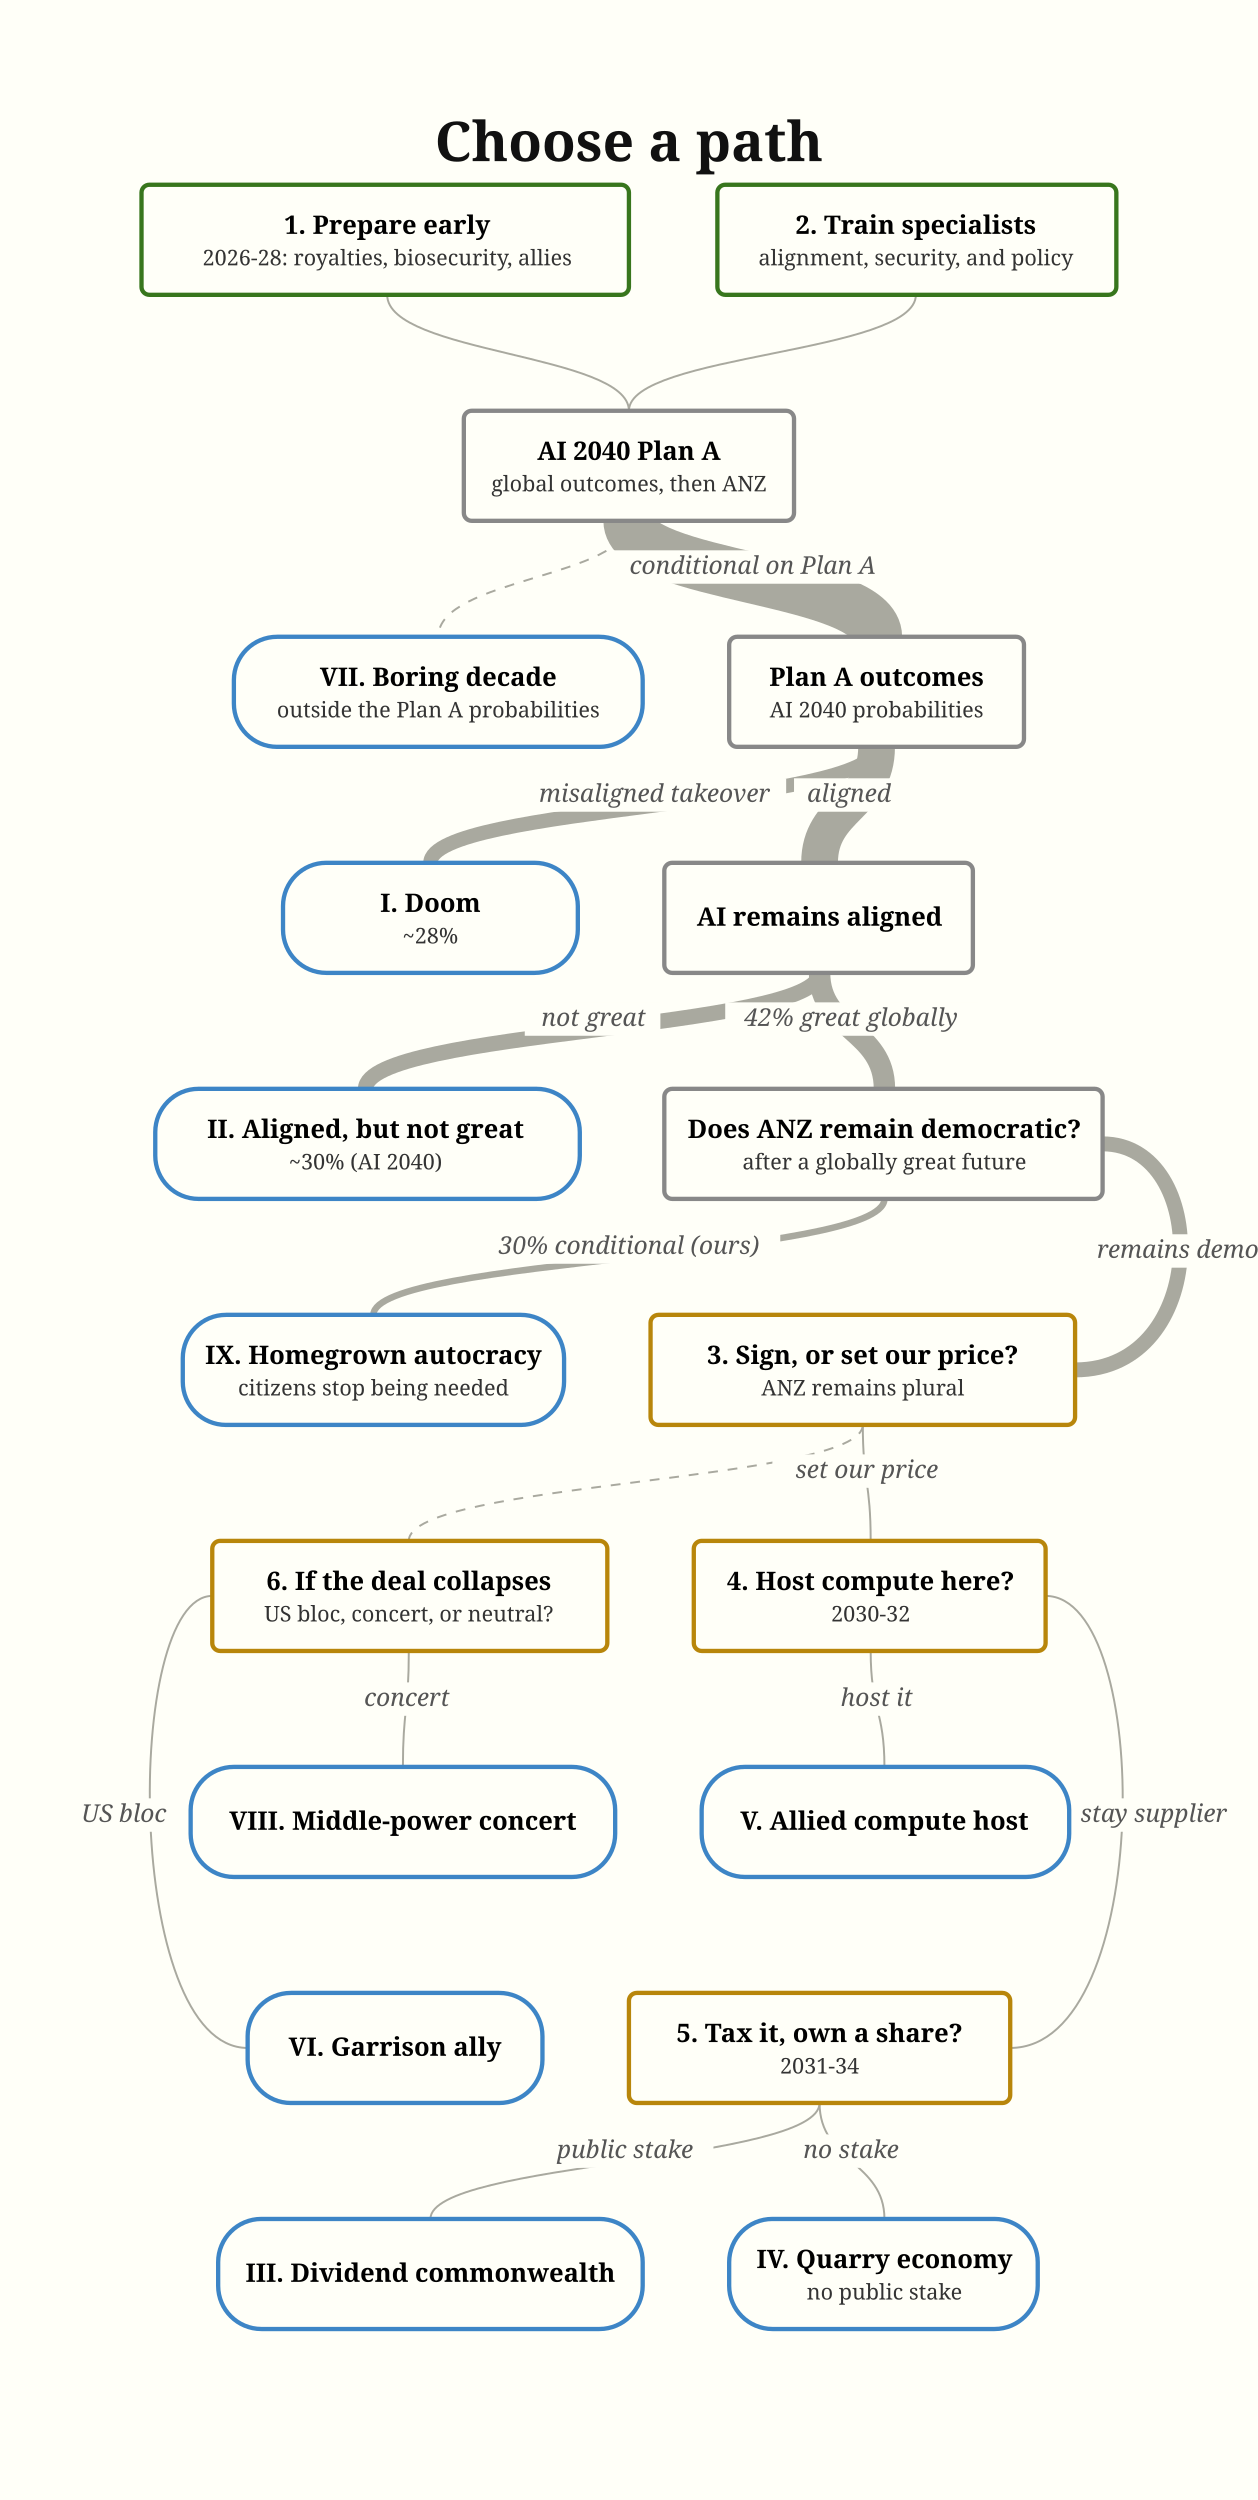
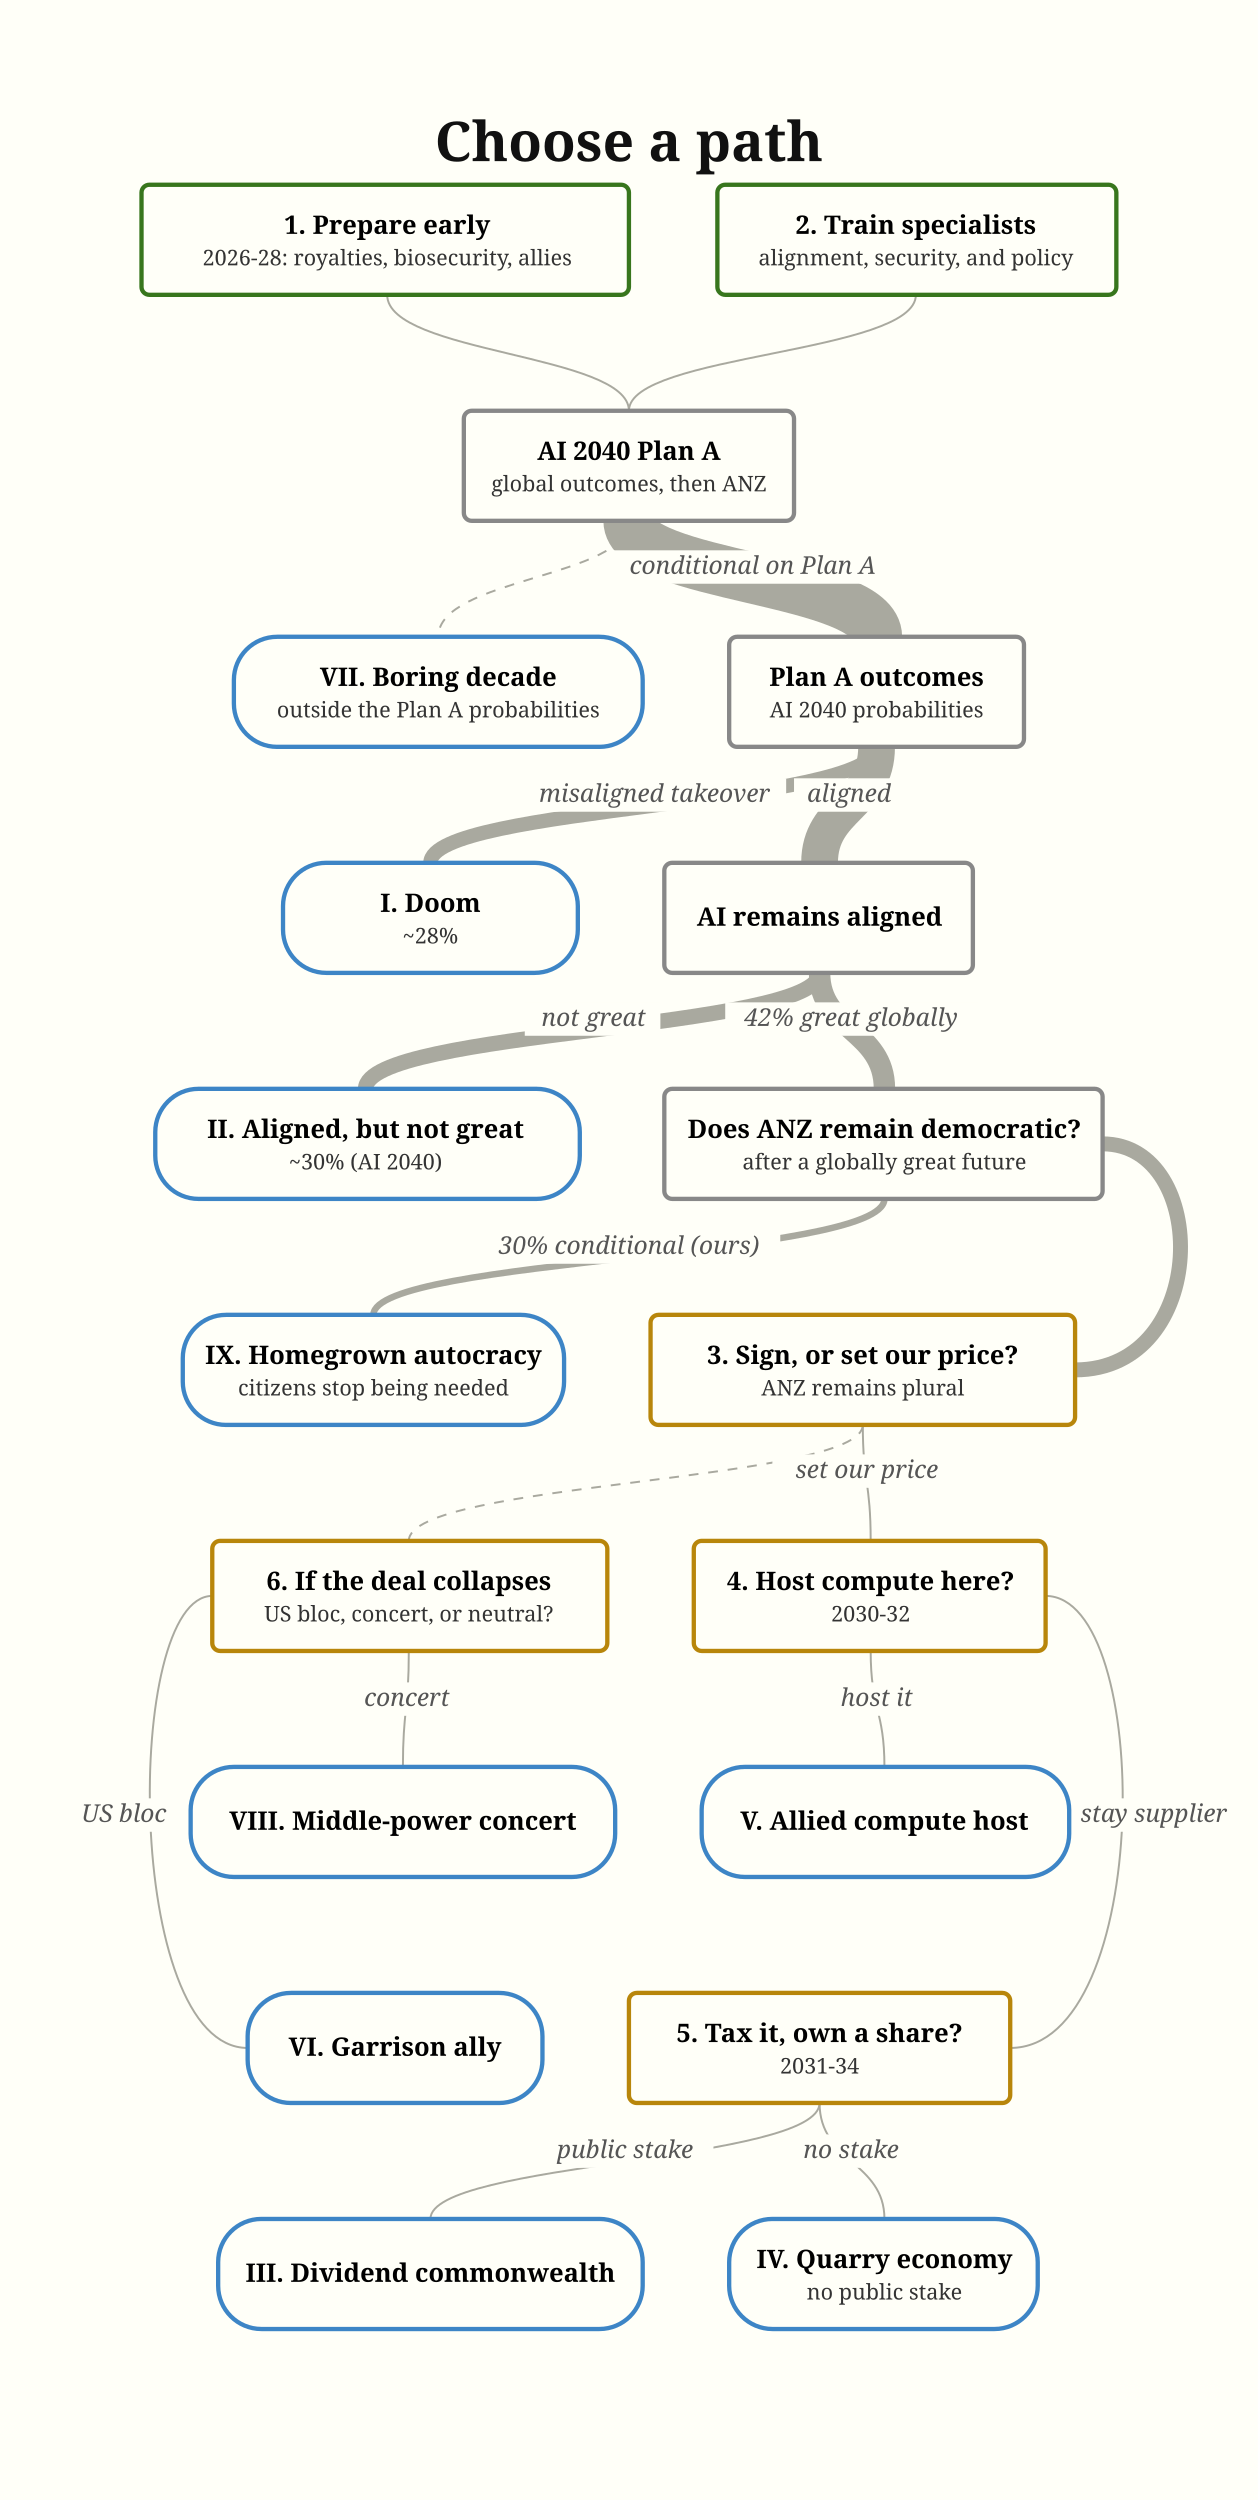
<svg xmlns="http://www.w3.org/2000/svg" viewBox="0 0 640 1272" font-family="Georgia, serif" font-size="14">
  <rect width="640" height="1272" fill="#fffff8" />
  <text x="320" y="82" text-anchor="middle" font-size="28" font-weight="bold" fill="#111">Choose a path</text>
  <path d="M197,150 C197,180 320,180 320,209" fill="none" stroke="#a9a99f" stroke-width="1.0" />
  <path d="M466,150 C466,180 320,180 320,209" fill="none" stroke="#a9a99f" stroke-width="1.0" />
  <path d="M320,265 C320,294 223,294 223,324" fill="none" stroke="#a9a99f" stroke-width="1.0" stroke-dasharray="5 5" />
  <path d="M320,265 C320,294 446,294 446,324" fill="none" stroke="#a9a99f" stroke-width="26.0" />
  <path d="M446,380 C446,410 219,410 219,439" fill="none" stroke="#a9a99f" stroke-width="7.3" />
  <path d="M446,380 C446,410 417,410 417,439" fill="none" stroke="#a9a99f" stroke-width="18.7" />
  <path d="M417,495 C417,524 186,524 186,554" fill="none" stroke="#a9a99f" stroke-width="7.8" />
  <path d="M417,495 C417,524 450,524 450,554" fill="none" stroke="#a9a99f" stroke-width="10.9" />
  <path d="M450,610 C450,640 190,640 190,669" fill="none" stroke="#a9a99f" stroke-width="3.3" />
  <path d="M561,582 C616,582 616,697 547,697" fill="none" stroke="#a9a99f" stroke-width="7.6" />
  <path d="M439,725 C439,754 443,754 443,784" fill="none" stroke="#a9a99f" stroke-width="1.0" />
  <path d="M439,725 C439,754 208,754 208,784" fill="none" stroke="#a9a99f" stroke-width="1.0" stroke-dasharray="5 5" />
  <path d="M443,840 C443,870 450,870 450,899" fill="none" stroke="#a9a99f" stroke-width="1.0" />
  <path d="M532,812 C587,812 587,1042 514,1042" fill="none" stroke="#a9a99f" stroke-width="1.0" />
  <path d="M208,840 C208,870 205,870 205,899" fill="none" stroke="#a9a99f" stroke-width="1.0" />
  <path d="M108,812 C63,812 63,1042 126,1042" fill="none" stroke="#a9a99f" stroke-width="1.0" />
  <path d="M417,1070 C417,1100 219,1100 219,1129" fill="none" stroke="#a9a99f" stroke-width="1.0" />
  <path d="M417,1070 C417,1100 450,1100 450,1129" fill="none" stroke="#a9a99f" stroke-width="1.0" />
  <rect x="309" y="280" width="149" height="17" fill="#fffff8" />
  <text x="383" y="292" text-anchor="middle" fill="#555" font-size="12.5" font-style="italic">conditional on Plan A</text>
  <rect x="265" y="396" width="135" height="17" fill="#fffff8" />
  <text x="333" y="408" text-anchor="middle" fill="#555" font-size="12.5" font-style="italic">misaligned takeover</text>
  <rect x="404" y="396" width="56" height="17" fill="#fffff8" />
  <text x="432" y="408" text-anchor="middle" fill="#555" font-size="12.5" font-style="italic">aligned</text>
  <rect x="267" y="510" width="69" height="17" fill="#fffff8" />
  <text x="302" y="522" text-anchor="middle" fill="#555" font-size="12.5" font-style="italic">not great</text>
  <rect x="369" y="510" width="129" height="17" fill="#fffff8" />
  <text x="433" y="522" text-anchor="middle" fill="#555" font-size="12.5" font-style="italic">42% great globally</text>
  <rect x="242" y="626" width="155" height="17" fill="#fffff8" />
  <text x="320" y="638" text-anchor="middle" fill="#555" font-size="12.5" font-style="italic">30% conditional (ours)</text>
-   <rect x="552" y="628" width="129" height="17" fill="#fffff8" />
-   <text x="616" y="640" text-anchor="middle" fill="#555" font-size="12.5" font-style="italic">remains democratic</text>
  <rect x="393" y="740" width="96" height="17" fill="#fffff8" />
  <text x="441" y="752" text-anchor="middle" fill="#555" font-size="12.5" font-style="italic">set our price</text>
  <rect x="418" y="856" width="56" height="17" fill="#fffff8" />
  <text x="446" y="868" text-anchor="middle" fill="#555" font-size="12.5" font-style="italic">host it</text>
  <rect x="539" y="915" width="96" height="17" fill="#fffff8" />
  <text x="587" y="927" text-anchor="middle" fill="#555" font-size="12.5" font-style="italic">stay supplier</text>
  <rect x="178" y="856" width="56" height="17" fill="#fffff8" />
  <text x="207" y="868" text-anchor="middle" fill="#555" font-size="12.5" font-style="italic">concert</text>
  <rect x="35" y="915" width="56" height="17" fill="#fffff8" />
  <text x="63" y="927" text-anchor="middle" fill="#555" font-size="12.5" font-style="italic">US bloc</text>
  <rect x="274" y="1086" width="89" height="17" fill="#fffff8" />
  <text x="318" y="1098" text-anchor="middle" fill="#555" font-size="12.5" font-style="italic">public stake</text>
  <rect x="402" y="1086" width="63" height="17" fill="#fffff8" />
  <text x="433" y="1098" text-anchor="middle" fill="#555" font-size="12.5" font-style="italic">no stake</text>
  <a href="#1-prepare-before-it-looks-urgent-2026-28">
    <rect x="72" y="94" width="248" height="56" rx="4" fill="#fffff8" stroke="#38761d" stroke-width="2.2" />
    <text x="197" y="119" text-anchor="middle" font-weight="bold" font-size="13">1. Prepare early</text>
    <text x="197" y="135" text-anchor="middle" fill="#333" font-size="11">2026-28: royalties, biosecurity, allies</text>
  </a>
  <a href="#2-train-specialists-2026-29">
    <rect x="365" y="94" width="203" height="56" rx="4" fill="#fffff8" stroke="#38761d" stroke-width="2.2" />
    <text x="466" y="119" text-anchor="middle" font-weight="bold" font-size="13">2. Train specialists</text>
    <text x="466" y="135" text-anchor="middle" fill="#333" font-size="11">alignment, security, and policy</text>
  </a>
  <a href="#where-this-could-leave-us">
    <rect x="236" y="209" width="168" height="56" rx="4" fill="#fffff8" stroke="#888888" stroke-width="2.2" />
    <text x="320" y="234" text-anchor="middle" font-weight="bold" font-size="13">AI 2040 Plan A</text>
    <text x="320" y="250" text-anchor="middle" fill="#333" font-size="11">global outcomes, then ANZ</text>
  </a>
  <a href="#vii-boring-decade">
    <rect x="119" y="324" width="208" height="56" rx="22" fill="#fffff8" stroke="#3d85c6" stroke-width="2.2" />
    <text x="223" y="349" text-anchor="middle" font-weight="bold" font-size="13">VII. Boring decade</text>
    <text x="223" y="365" text-anchor="middle" fill="#333" font-size="11">outside the Plan A probabilities</text>
  </a>
  <a href="#where-this-could-leave-us">
    <rect x="371" y="324" width="150" height="56" rx="4" fill="#fffff8" stroke="#888888" stroke-width="2.2" />
    <text x="446" y="349" text-anchor="middle" font-weight="bold" font-size="13">Plan A outcomes</text>
    <text x="446" y="365" text-anchor="middle" fill="#333" font-size="11">AI 2040 probabilities</text>
  </a>
  <a href="#i-doom-about-28">
    <rect x="144" y="439" width="150" height="56" rx="22" fill="#fffff8" stroke="#3d85c6" stroke-width="2.2" />
    <text x="219" y="464" text-anchor="middle" font-weight="bold" font-size="13">I. Doom</text>
    <text x="219" y="480" text-anchor="middle" fill="#333" font-size="11">~28%</text>
  </a>
  <a href="#where-this-could-leave-us">
    <rect x="338" y="439" width="157" height="56" rx="4" fill="#fffff8" stroke="#888888" stroke-width="2.2" />
    <text x="417" y="471" text-anchor="middle" font-weight="bold" font-size="13">AI remains aligned</text>
  </a>
  <a href="#ii-aligned-but-not-great-about-30">
    <rect x="79" y="554" width="216" height="56" rx="22" fill="#fffff8" stroke="#3d85c6" stroke-width="2.2" />
    <text x="186" y="579" text-anchor="middle" font-weight="bold" font-size="13">II. Aligned, but not great</text>
    <text x="186" y="595" text-anchor="middle" fill="#333" font-size="11">~30% (AI 2040)</text>
  </a>
  <a href="#where-we-depart-from-ai-2040">
    <rect x="338" y="554" width="223" height="56" rx="4" fill="#fffff8" stroke="#888888" stroke-width="2.2" />
    <text x="450" y="579" text-anchor="middle" font-weight="bold" font-size="13">Does ANZ remain democratic?</text>
    <text x="450" y="595" text-anchor="middle" fill="#333" font-size="11">after a globally great future</text>
  </a>
  <a href="#ix-homegrown-autocracy-free-beer-and-rugby-for-life">
    <rect x="93" y="669" width="194" height="56" rx="22" fill="#fffff8" stroke="#3d85c6" stroke-width="2.2" />
    <text x="190" y="694" text-anchor="middle" font-weight="bold" font-size="13">IX. Homegrown autocracy</text>
    <text x="190" y="710" text-anchor="middle" fill="#333" font-size="11">citizens stop being needed</text>
  </a>
  <a href="#3-ask-for-terms-before-signing-2029">
    <rect x="331" y="669" width="216" height="56" rx="4" fill="#fffff8" stroke="#b8860b" stroke-width="2.2" />
    <text x="439" y="694" text-anchor="middle" font-weight="bold" font-size="13">3. Sign, or set our price?</text>
    <text x="439" y="710" text-anchor="middle" fill="#333" font-size="11">ANZ remains plural</text>
  </a>
  <a href="#6-choose-a-side-if-the-deal-collapses-2030s">
    <rect x="108" y="784" width="201" height="56" rx="4" fill="#fffff8" stroke="#b8860b" stroke-width="2.2" />
    <text x="208" y="809" text-anchor="middle" font-weight="bold" font-size="13">6. If the deal collapses</text>
    <text x="208" y="825" text-anchor="middle" fill="#333" font-size="11">US bloc, concert, or neutral?</text>
  </a>
  <a href="#4-host-allied-compute-2030-32">
    <rect x="353" y="784" width="179" height="56" rx="4" fill="#fffff8" stroke="#b8860b" stroke-width="2.2" />
    <text x="443" y="809" text-anchor="middle" font-weight="bold" font-size="13">4. Host compute here?</text>
    <text x="443" y="825" text-anchor="middle" fill="#333" font-size="11">2030-32</text>
  </a>
  <a href="#viii-middle-power-concert">
    <rect x="97" y="899" width="216" height="56" rx="22" fill="#fffff8" stroke="#3d85c6" stroke-width="2.2" />
    <text x="205" y="931" text-anchor="middle" font-weight="bold" font-size="13">VIII. Middle-power concert</text>
  </a>
  <a href="#v-allied-compute-host">
    <rect x="357" y="899" width="187" height="56" rx="22" fill="#fffff8" stroke="#3d85c6" stroke-width="2.2" />
    <text x="450" y="931" text-anchor="middle" font-weight="bold" font-size="13">V. Allied compute host</text>
  </a>
  <a href="#vi-garrison-ally">
    <rect x="126" y="1014" width="150" height="56" rx="22" fill="#fffff8" stroke="#3d85c6" stroke-width="2.2" />
    <text x="201" y="1046" text-anchor="middle" font-weight="bold" font-size="13">VI. Garrison ally</text>
  </a>
  <a href="#5-keep-a-public-stake-in-the-machine-economy-2031-34">
    <rect x="320" y="1014" width="194" height="56" rx="4" fill="#fffff8" stroke="#b8860b" stroke-width="2.2" />
    <text x="417" y="1039" text-anchor="middle" font-weight="bold" font-size="13">5. Tax it, own a share?</text>
    <text x="417" y="1055" text-anchor="middle" fill="#333" font-size="11">2031-34</text>
  </a>
  <a href="#iii-dividend-commonwealth">
    <rect x="111" y="1129" width="216" height="56" rx="22" fill="#fffff8" stroke="#3d85c6" stroke-width="2.2" />
    <text x="219" y="1161" text-anchor="middle" font-weight="bold" font-size="13">III. Dividend commonwealth</text>
  </a>
  <a href="#iv-quarry-economy">
    <rect x="371" y="1129" width="157" height="56" rx="22" fill="#fffff8" stroke="#3d85c6" stroke-width="2.2" />
    <text x="450" y="1154" text-anchor="middle" font-weight="bold" font-size="13">IV. Quarry economy</text>
    <text x="450" y="1170" text-anchor="middle" fill="#333" font-size="11">no public stake</text>
  </a>
</svg>
